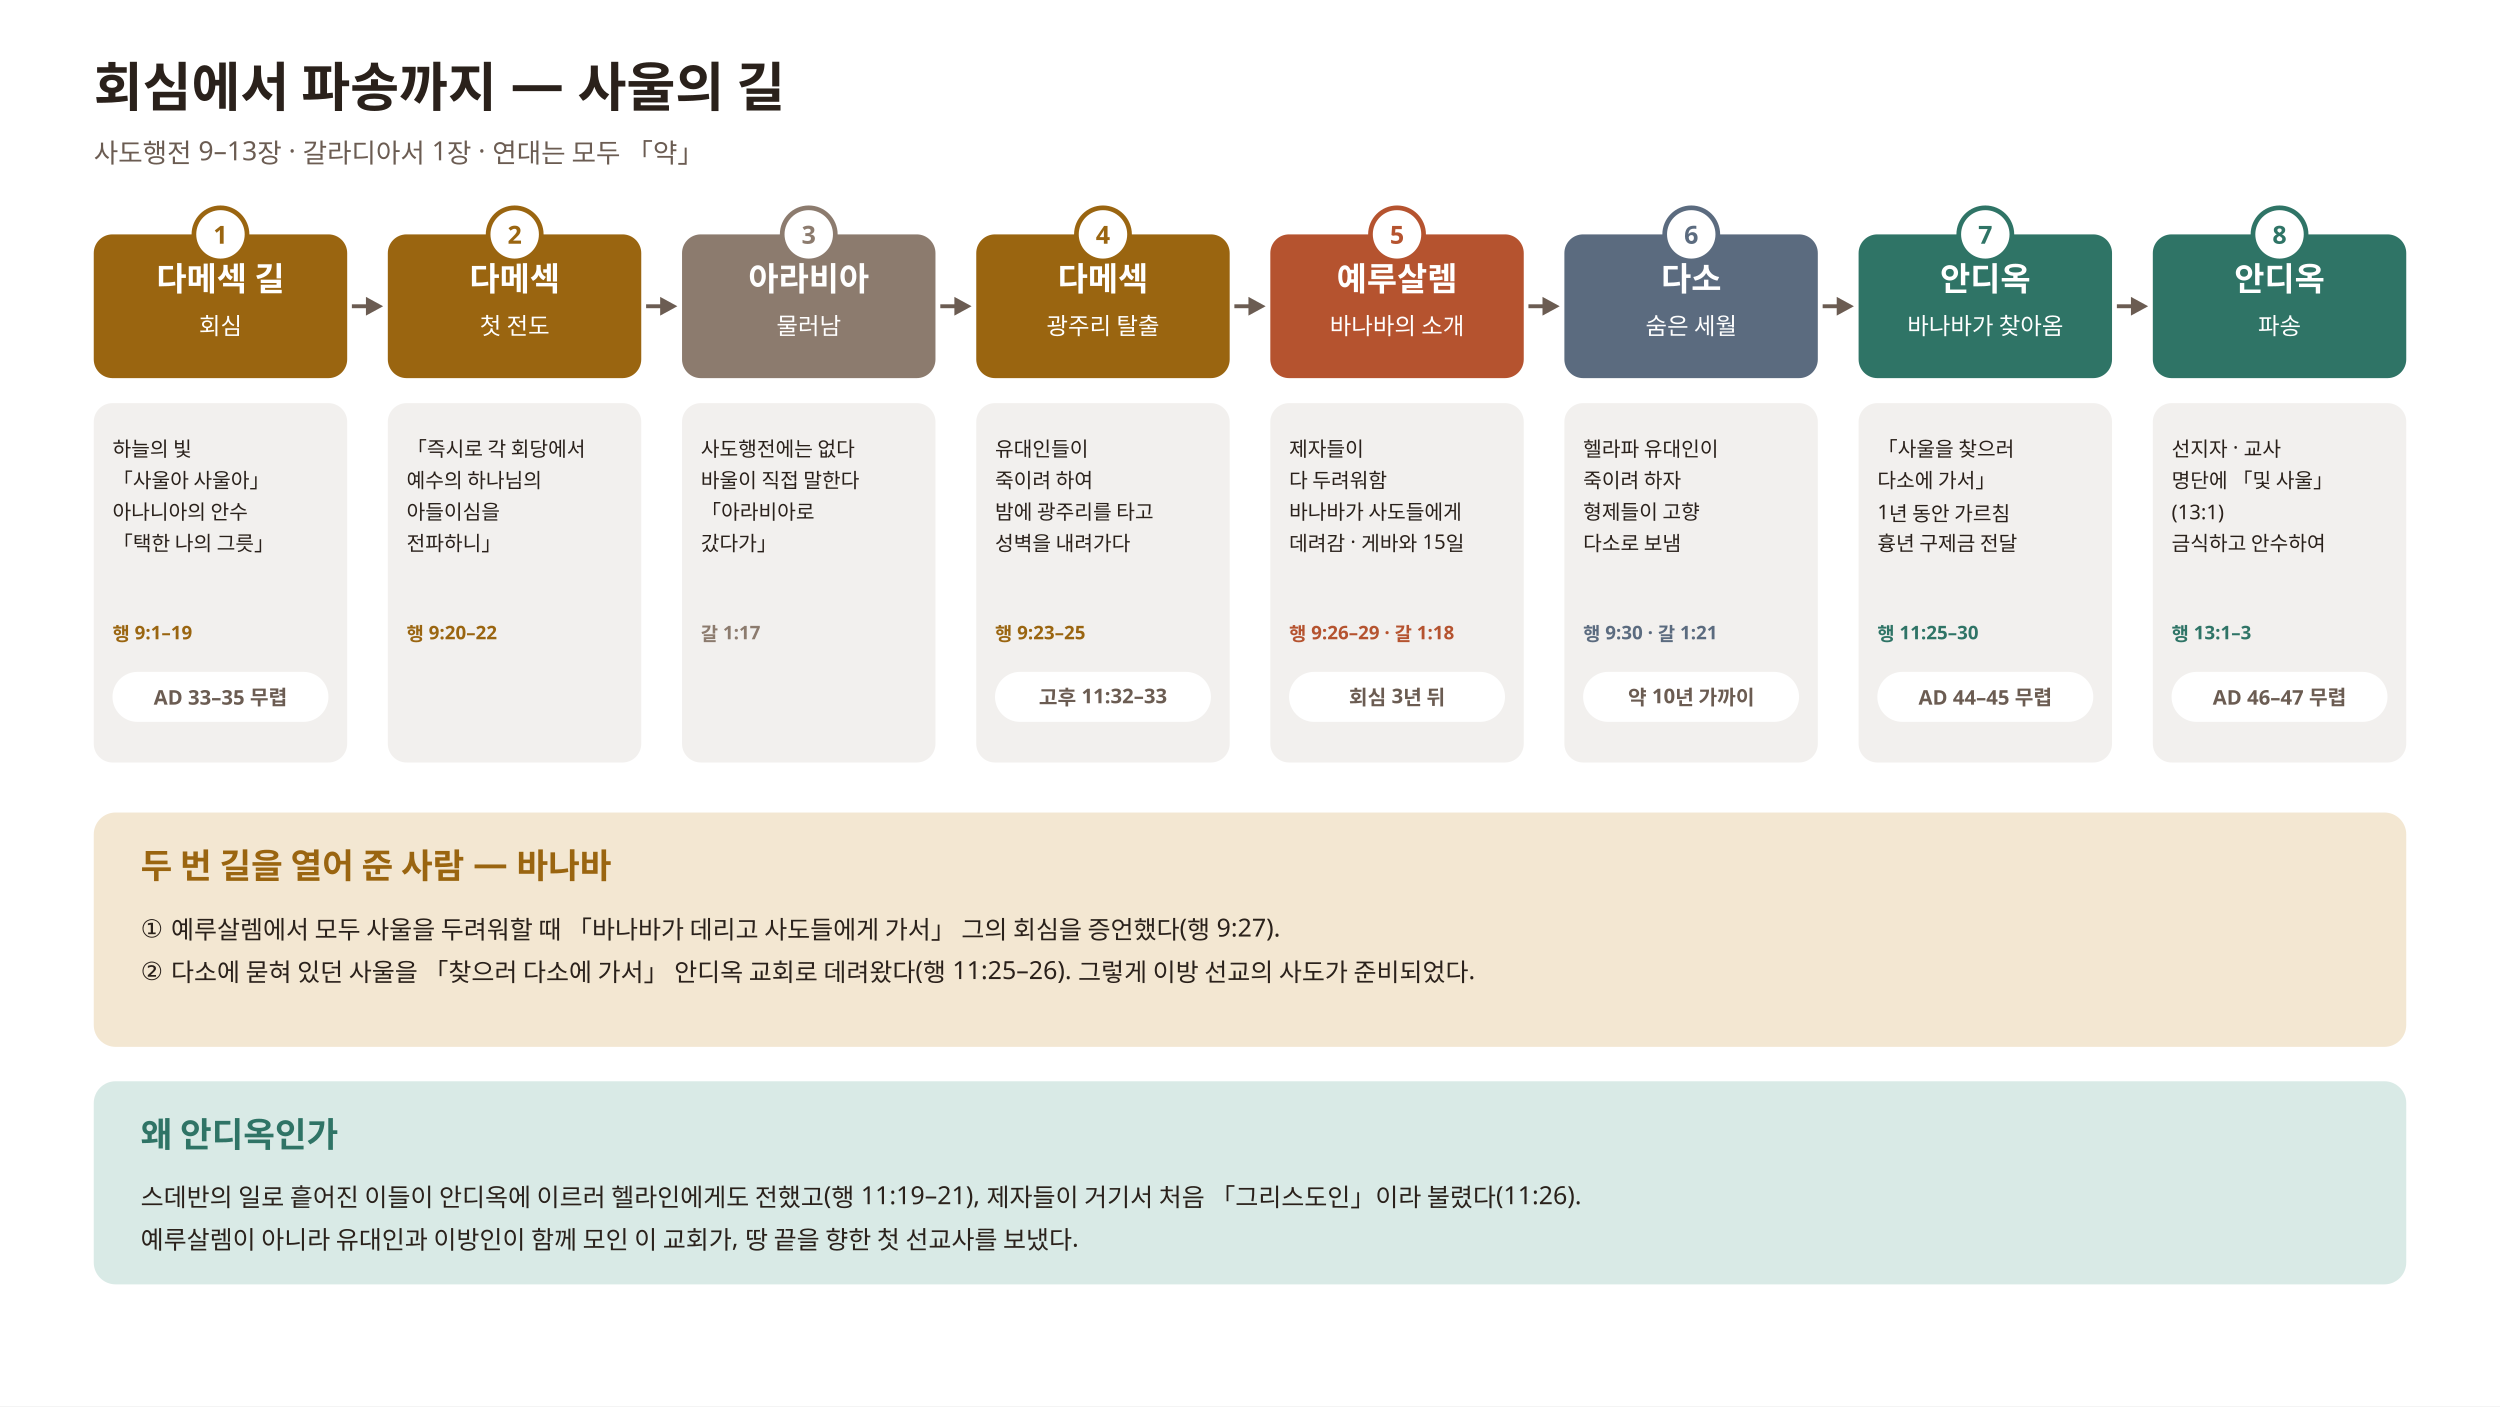
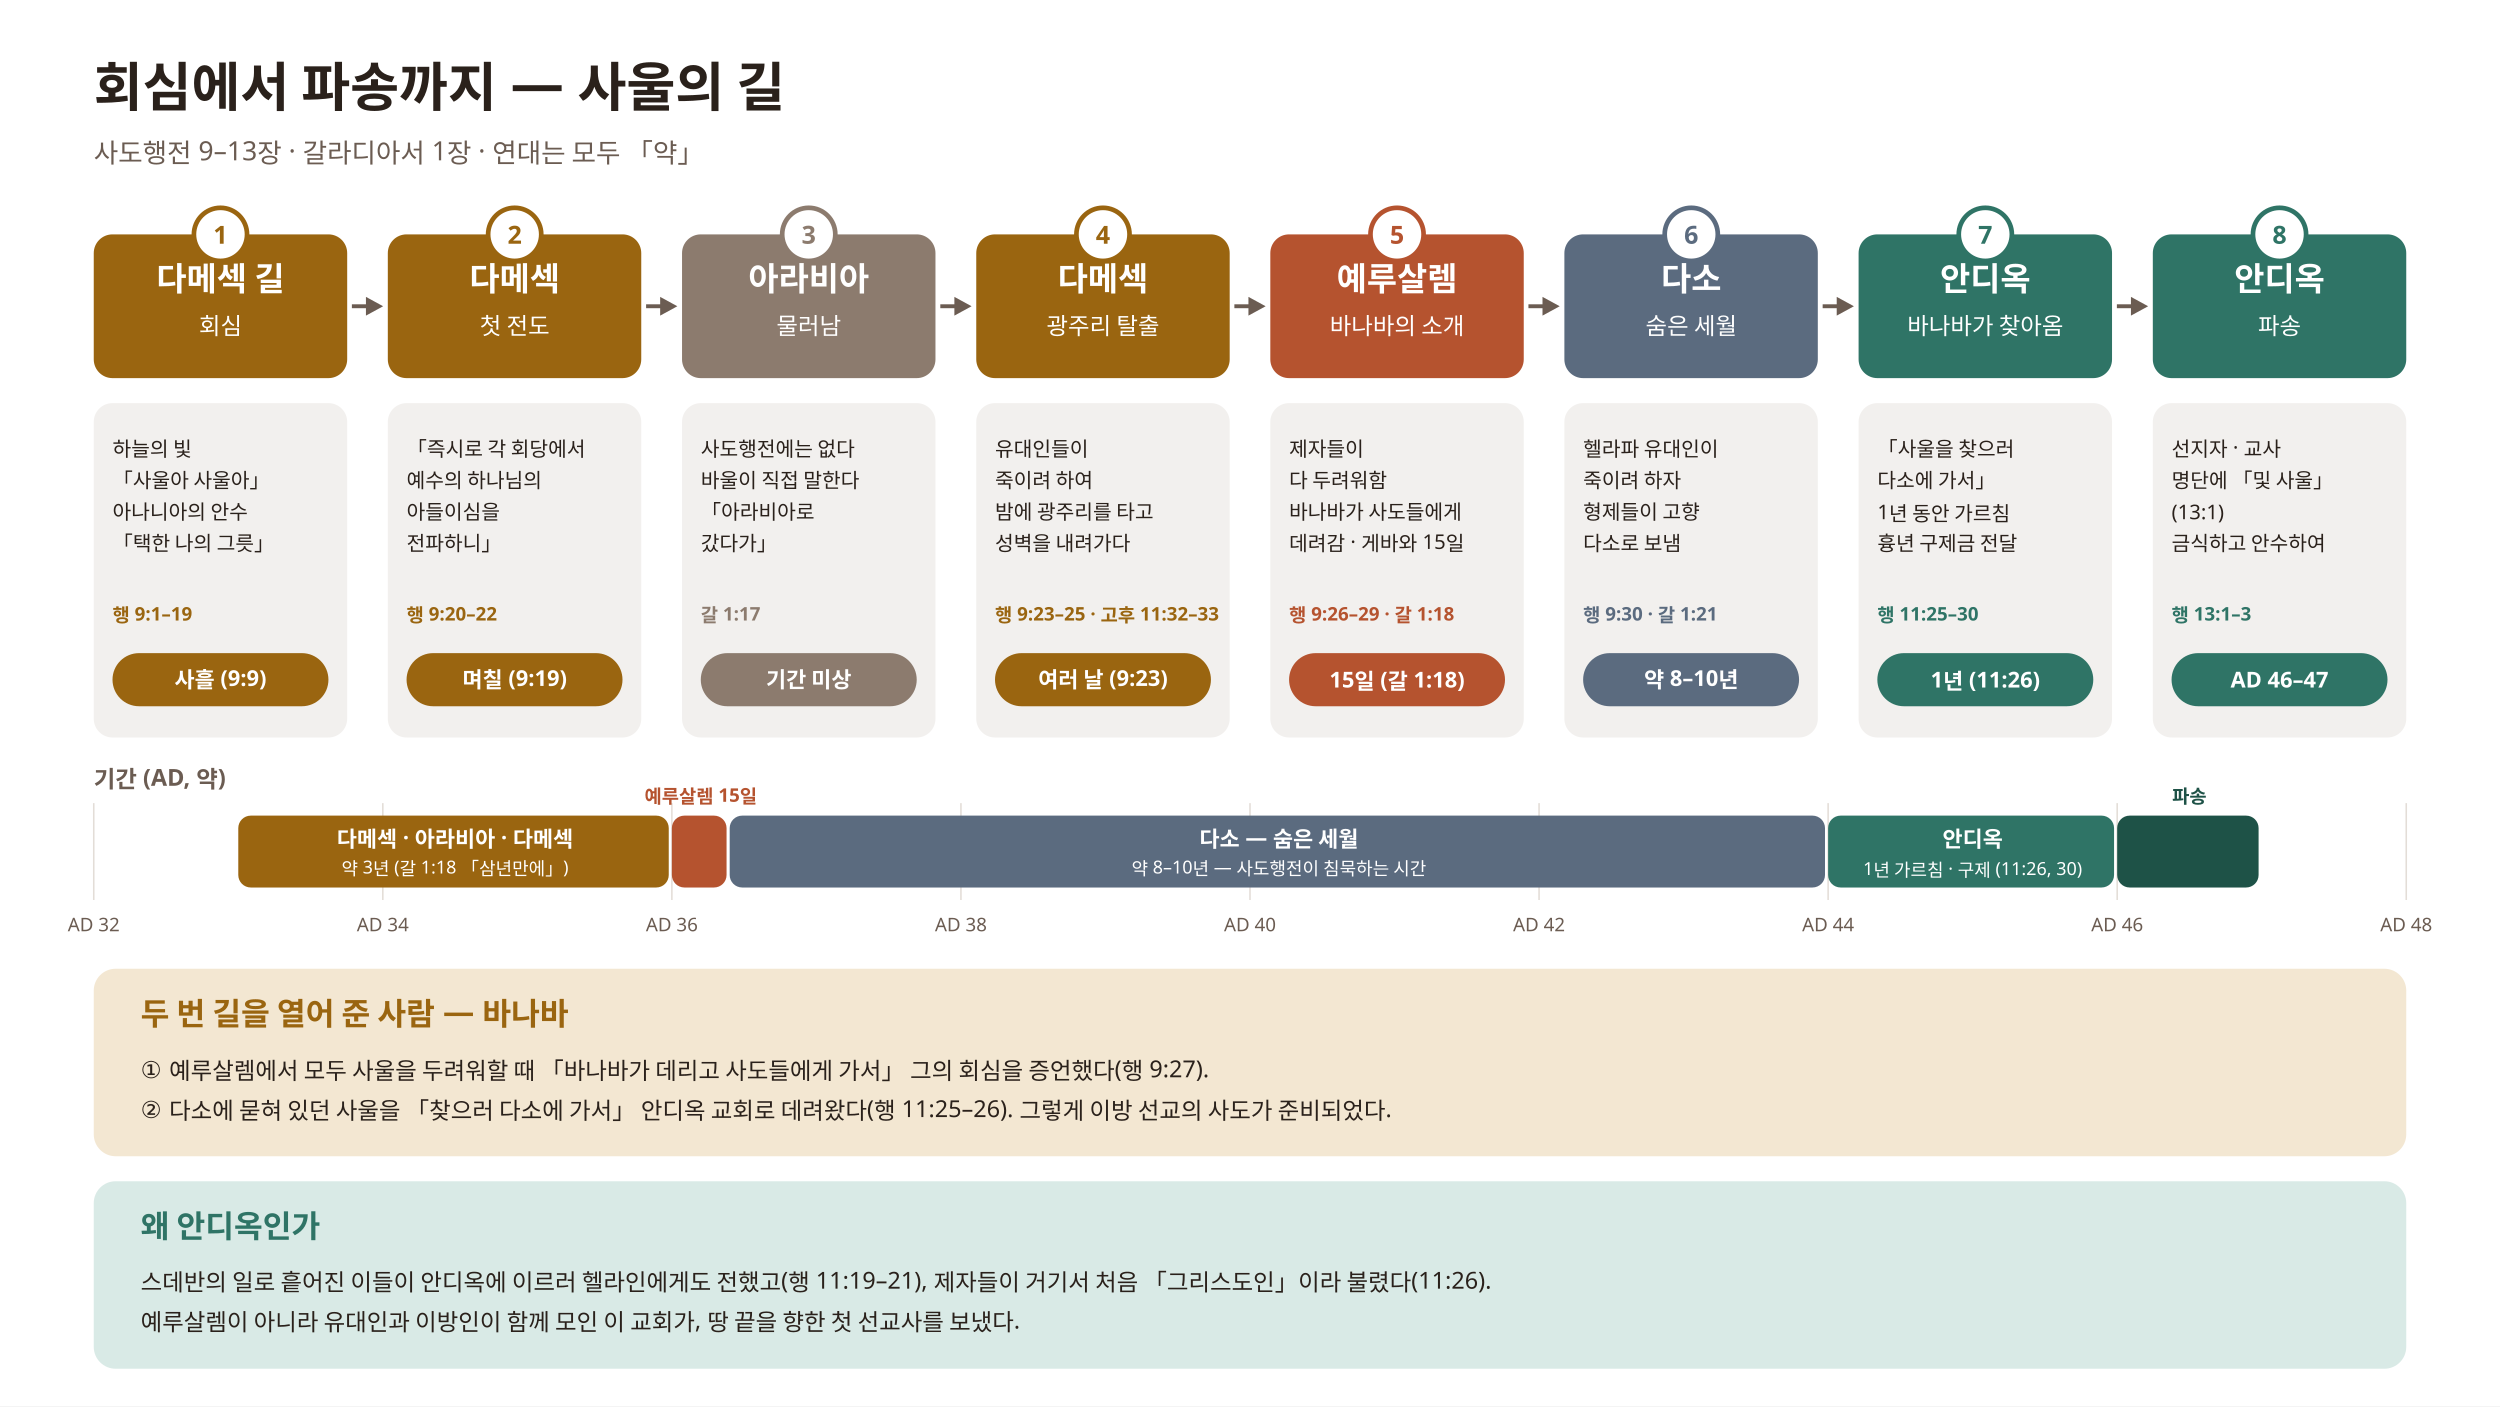
<svg xmlns="http://www.w3.org/2000/svg" width="1600" height="900" viewBox="0 0 1600 900" font-family="'Malgun Gothic','맑은 고딕','Noto Sans KR','WenQuanYi Zen Hei',sans-serif">
  <rect x="0.0" y="0.0" width="1600.0" height="900.0" rx="0" fill="#FFFFFF" stroke="none" stroke-width="0" />
  <text x="60.0" y="68.0" font-size="34" fill="#2A211B" font-weight="700" text-anchor="start">회심에서 파송까지 — 사울의 길</text>
  <text x="60.0" y="104.0" font-size="17" fill="#6B5C52" font-weight="400" text-anchor="start">사도행전 9–13장 · 갈라디아서 1장 · 연대는 모두 「약」</text>
  <rect x="60.0" y="150.0" width="162.2" height="92.0" rx="12" fill="#9A6510" stroke="none" stroke-width="0" />
  <text x="141.1" y="186.0" font-size="21" fill="#FFFFFF" font-weight="700" text-anchor="middle">다메섹 길</text>
  <text x="141.1" y="214.0" font-size="15" fill="#FFFFFF" font-weight="400" text-anchor="middle">회심</text>
  <circle cx="141.1" cy="150" r="17" fill="#FFFFFF" stroke="#9A6510" stroke-width="3" />
  <text x="141.1" y="156.0" font-size="16" fill="#9A6510" font-weight="700" text-anchor="middle">1</text>
  <line x1="225.2" y1="196.0" x2="236.2" y2="196.0" stroke="#6B5C52" stroke-width="2.5" />
  <path d="M245.2,196.0 L234.2,190.0 L234.2,202.0 Z" fill="#6B5C52" />
-   <rect x="60.0" y="258.0" width="162.2" height="230.0" rx="12" fill="#F2F0EE" stroke="none" stroke-width="0" />
+   <rect x="60.0" y="258.0" width="162.2" height="214.0" rx="12" fill="#F2F0EE" stroke="none" stroke-width="0" />
  <text x="72.0" y="292.0" font-size="13" fill="#2A211B" font-weight="400" text-anchor="start">하늘의 빛</text>
  <text x="72.0" y="312.1" font-size="13" fill="#2A211B" font-weight="400" text-anchor="start">「사울아 사울아」</text>
  <text x="72.0" y="332.3" font-size="13" fill="#2A211B" font-weight="400" text-anchor="start">아나니아의 안수</text>
  <text x="72.0" y="352.4" font-size="13" fill="#2A211B" font-weight="400" text-anchor="start">「택한 나의 그릇」</text>
-   <text x="72.0" y="410.0" font-size="12" fill="#9A6510" font-weight="700" text-anchor="start">행 9:1–19</text>
-   <rect x="72.0" y="430.0" width="138.2" height="32.0" rx="16" fill="#FFFFFF" stroke="none" stroke-width="0" />
-   <text x="141.1" y="451.0" font-size="13" fill="#6B5C52" font-weight="700" text-anchor="middle">AD 33–35 무렵</text>
+   <text x="72.0" y="398.0" font-size="12" fill="#9A6510" font-weight="700" text-anchor="start">행 9:1–19</text>
+   <rect x="72.0" y="418.0" width="138.2" height="34.0" rx="17" fill="#9A6510" stroke="none" stroke-width="0" />
+   <text x="141.1" y="440.0" font-size="14" fill="#FFFFFF" font-weight="700" text-anchor="middle">사흘 (9:9)</text>
  <rect x="248.2" y="150.0" width="162.2" height="92.0" rx="12" fill="#9A6510" stroke="none" stroke-width="0" />
  <text x="329.4" y="186.0" font-size="21" fill="#FFFFFF" font-weight="700" text-anchor="middle">다메섹</text>
  <text x="329.4" y="214.0" font-size="15" fill="#FFFFFF" font-weight="400" text-anchor="middle">첫 전도</text>
  <circle cx="329.4" cy="150" r="17" fill="#FFFFFF" stroke="#9A6510" stroke-width="3" />
  <text x="329.4" y="156.0" font-size="16" fill="#9A6510" font-weight="700" text-anchor="middle">2</text>
  <line x1="413.5" y1="196.0" x2="424.5" y2="196.0" stroke="#6B5C52" stroke-width="2.5" />
  <path d="M433.5,196.0 L422.5,190.0 L422.5,202.0 Z" fill="#6B5C52" />
-   <rect x="248.2" y="258.0" width="162.2" height="230.0" rx="12" fill="#F2F0EE" stroke="none" stroke-width="0" />
+   <rect x="248.2" y="258.0" width="162.2" height="214.0" rx="12" fill="#F2F0EE" stroke="none" stroke-width="0" />
  <text x="260.2" y="292.0" font-size="13" fill="#2A211B" font-weight="400" text-anchor="start">「즉시로 각 회당에서</text>
  <text x="260.2" y="312.1" font-size="13" fill="#2A211B" font-weight="400" text-anchor="start">예수의 하나님의</text>
  <text x="260.2" y="332.3" font-size="13" fill="#2A211B" font-weight="400" text-anchor="start">아들이심을</text>
  <text x="260.2" y="352.4" font-size="13" fill="#2A211B" font-weight="400" text-anchor="start">전파하니」</text>
-   <text x="260.2" y="410.0" font-size="12" fill="#9A6510" font-weight="700" text-anchor="start">행 9:20–22</text>
+   <text x="260.2" y="398.0" font-size="12" fill="#9A6510" font-weight="700" text-anchor="start">행 9:20–22</text>
+   <rect x="260.2" y="418.0" width="138.2" height="34.0" rx="17" fill="#9A6510" stroke="none" stroke-width="0" />
+   <text x="329.4" y="440.0" font-size="14" fill="#FFFFFF" font-weight="700" text-anchor="middle">며칠 (9:19)</text>
  <rect x="436.5" y="150.0" width="162.2" height="92.0" rx="12" fill="#8C7B6E" stroke="none" stroke-width="0" />
  <text x="517.6" y="186.0" font-size="21" fill="#FFFFFF" font-weight="700" text-anchor="middle">아라비아</text>
  <text x="517.6" y="214.0" font-size="15" fill="#FFFFFF" font-weight="400" text-anchor="middle">물러남</text>
  <circle cx="517.6" cy="150" r="17" fill="#FFFFFF" stroke="#8C7B6E" stroke-width="3" />
  <text x="517.6" y="156.0" font-size="16" fill="#8C7B6E" font-weight="700" text-anchor="middle">3</text>
  <line x1="601.8" y1="196.0" x2="612.8" y2="196.0" stroke="#6B5C52" stroke-width="2.5" />
  <path d="M621.8,196.0 L610.8,190.0 L610.8,202.0 Z" fill="#6B5C52" />
-   <rect x="436.5" y="258.0" width="162.2" height="230.0" rx="12" fill="#F2F0EE" stroke="none" stroke-width="0" />
+   <rect x="436.5" y="258.0" width="162.2" height="214.0" rx="12" fill="#F2F0EE" stroke="none" stroke-width="0" />
  <text x="448.5" y="292.0" font-size="13" fill="#2A211B" font-weight="400" text-anchor="start">사도행전에는 없다</text>
  <text x="448.5" y="312.1" font-size="13" fill="#2A211B" font-weight="400" text-anchor="start">바울이 직접 말한다</text>
  <text x="448.5" y="332.3" font-size="13" fill="#2A211B" font-weight="400" text-anchor="start">「아라비아로</text>
  <text x="448.5" y="352.4" font-size="13" fill="#2A211B" font-weight="400" text-anchor="start">갔다가」</text>
-   <text x="448.5" y="410.0" font-size="12" fill="#8C7B6E" font-weight="700" text-anchor="start">갈 1:17</text>
+   <text x="448.5" y="398.0" font-size="12" fill="#8C7B6E" font-weight="700" text-anchor="start">갈 1:17</text>
+   <rect x="448.5" y="418.0" width="138.2" height="34.0" rx="17" fill="#8C7B6E" stroke="none" stroke-width="0" />
+   <text x="517.6" y="440.0" font-size="14" fill="#FFFFFF" font-weight="700" text-anchor="middle">기간 미상</text>
  <rect x="624.8" y="150.0" width="162.2" height="92.0" rx="12" fill="#9A6510" stroke="none" stroke-width="0" />
  <text x="705.9" y="186.0" font-size="21" fill="#FFFFFF" font-weight="700" text-anchor="middle">다메섹</text>
  <text x="705.9" y="214.0" font-size="15" fill="#FFFFFF" font-weight="400" text-anchor="middle">광주리 탈출</text>
  <circle cx="705.9" cy="150" r="17" fill="#FFFFFF" stroke="#9A6510" stroke-width="3" />
  <text x="705.9" y="156.0" font-size="16" fill="#9A6510" font-weight="700" text-anchor="middle">4</text>
  <line x1="790.0" y1="196.0" x2="801.0" y2="196.0" stroke="#6B5C52" stroke-width="2.5" />
  <path d="M810.0,196.0 L799.0,190.0 L799.0,202.0 Z" fill="#6B5C52" />
-   <rect x="624.8" y="258.0" width="162.2" height="230.0" rx="12" fill="#F2F0EE" stroke="none" stroke-width="0" />
+   <rect x="624.8" y="258.0" width="162.2" height="214.0" rx="12" fill="#F2F0EE" stroke="none" stroke-width="0" />
  <text x="636.8" y="292.0" font-size="13" fill="#2A211B" font-weight="400" text-anchor="start">유대인들이</text>
  <text x="636.8" y="312.1" font-size="13" fill="#2A211B" font-weight="400" text-anchor="start">죽이려 하여</text>
  <text x="636.8" y="332.3" font-size="13" fill="#2A211B" font-weight="400" text-anchor="start">밤에 광주리를 타고</text>
  <text x="636.8" y="352.4" font-size="13" fill="#2A211B" font-weight="400" text-anchor="start">성벽을 내려가다</text>
-   <text x="636.8" y="410.0" font-size="12" fill="#9A6510" font-weight="700" text-anchor="start">행 9:23–25</text>
-   <rect x="636.8" y="430.0" width="138.2" height="32.0" rx="16" fill="#FFFFFF" stroke="none" stroke-width="0" />
-   <text x="705.9" y="451.0" font-size="13" fill="#6B5C52" font-weight="700" text-anchor="middle">고후 11:32–33</text>
+   <text x="636.8" y="398.0" font-size="12" fill="#9A6510" font-weight="700" text-anchor="start">행 9:23–25 · 고후 11:32–33</text>
+   <rect x="636.8" y="418.0" width="138.2" height="34.0" rx="17" fill="#9A6510" stroke="none" stroke-width="0" />
+   <text x="705.9" y="440.0" font-size="14" fill="#FFFFFF" font-weight="700" text-anchor="middle">여러 날 (9:23)</text>
  <rect x="813.0" y="150.0" width="162.2" height="92.0" rx="12" fill="#B5532F" stroke="none" stroke-width="0" />
  <text x="894.1" y="186.0" font-size="21" fill="#FFFFFF" font-weight="700" text-anchor="middle">예루살렘</text>
  <text x="894.1" y="214.0" font-size="15" fill="#FFFFFF" font-weight="400" text-anchor="middle">바나바의 소개</text>
  <circle cx="894.1" cy="150" r="17" fill="#FFFFFF" stroke="#B5532F" stroke-width="3" />
  <text x="894.1" y="156.0" font-size="16" fill="#B5532F" font-weight="700" text-anchor="middle">5</text>
  <line x1="978.2" y1="196.0" x2="989.2" y2="196.0" stroke="#6B5C52" stroke-width="2.5" />
  <path d="M998.2,196.0 L987.2,190.0 L987.2,202.0 Z" fill="#6B5C52" />
-   <rect x="813.0" y="258.0" width="162.2" height="230.0" rx="12" fill="#F2F0EE" stroke="none" stroke-width="0" />
+   <rect x="813.0" y="258.0" width="162.2" height="214.0" rx="12" fill="#F2F0EE" stroke="none" stroke-width="0" />
  <text x="825.0" y="292.0" font-size="13" fill="#2A211B" font-weight="400" text-anchor="start">제자들이</text>
  <text x="825.0" y="312.1" font-size="13" fill="#2A211B" font-weight="400" text-anchor="start">다 두려워함</text>
  <text x="825.0" y="332.3" font-size="13" fill="#2A211B" font-weight="400" text-anchor="start">바나바가 사도들에게</text>
  <text x="825.0" y="352.4" font-size="13" fill="#2A211B" font-weight="400" text-anchor="start">데려감 · 게바와 15일</text>
-   <text x="825.0" y="410.0" font-size="12" fill="#B5532F" font-weight="700" text-anchor="start">행 9:26–29 · 갈 1:18</text>
-   <rect x="825.0" y="430.0" width="138.2" height="32.0" rx="16" fill="#FFFFFF" stroke="none" stroke-width="0" />
-   <text x="894.1" y="451.0" font-size="13" fill="#6B5C52" font-weight="700" text-anchor="middle">회심 3년 뒤</text>
+   <text x="825.0" y="398.0" font-size="12" fill="#B5532F" font-weight="700" text-anchor="start">행 9:26–29 · 갈 1:18</text>
+   <rect x="825.0" y="418.0" width="138.2" height="34.0" rx="17" fill="#B5532F" stroke="none" stroke-width="0" />
+   <text x="894.1" y="440.0" font-size="14" fill="#FFFFFF" font-weight="700" text-anchor="middle">15일 (갈 1:18)</text>
  <rect x="1001.2" y="150.0" width="162.2" height="92.0" rx="12" fill="#5B6B7F" stroke="none" stroke-width="0" />
  <text x="1082.4" y="186.0" font-size="21" fill="#FFFFFF" font-weight="700" text-anchor="middle">다소</text>
  <text x="1082.4" y="214.0" font-size="15" fill="#FFFFFF" font-weight="400" text-anchor="middle">숨은 세월</text>
  <circle cx="1082.4" cy="150" r="17" fill="#FFFFFF" stroke="#5B6B7F" stroke-width="3" />
  <text x="1082.4" y="156.0" font-size="16" fill="#5B6B7F" font-weight="700" text-anchor="middle">6</text>
  <line x1="1166.5" y1="196.0" x2="1177.5" y2="196.0" stroke="#6B5C52" stroke-width="2.5" />
  <path d="M1186.5,196.0 L1175.5,190.0 L1175.5,202.0 Z" fill="#6B5C52" />
-   <rect x="1001.2" y="258.0" width="162.2" height="230.0" rx="12" fill="#F2F0EE" stroke="none" stroke-width="0" />
+   <rect x="1001.2" y="258.0" width="162.2" height="214.0" rx="12" fill="#F2F0EE" stroke="none" stroke-width="0" />
  <text x="1013.2" y="292.0" font-size="13" fill="#2A211B" font-weight="400" text-anchor="start">헬라파 유대인이</text>
  <text x="1013.2" y="312.1" font-size="13" fill="#2A211B" font-weight="400" text-anchor="start">죽이려 하자</text>
  <text x="1013.2" y="332.3" font-size="13" fill="#2A211B" font-weight="400" text-anchor="start">형제들이 고향</text>
  <text x="1013.2" y="352.4" font-size="13" fill="#2A211B" font-weight="400" text-anchor="start">다소로 보냄</text>
-   <text x="1013.2" y="410.0" font-size="12" fill="#5B6B7F" font-weight="700" text-anchor="start">행 9:30 · 갈 1:21</text>
-   <rect x="1013.2" y="430.0" width="138.2" height="32.0" rx="16" fill="#FFFFFF" stroke="none" stroke-width="0" />
-   <text x="1082.4" y="451.0" font-size="13" fill="#6B5C52" font-weight="700" text-anchor="middle">약 10년 가까이</text>
+   <text x="1013.2" y="398.0" font-size="12" fill="#5B6B7F" font-weight="700" text-anchor="start">행 9:30 · 갈 1:21</text>
+   <rect x="1013.2" y="418.0" width="138.2" height="34.0" rx="17" fill="#5B6B7F" stroke="none" stroke-width="0" />
+   <text x="1082.4" y="440.0" font-size="14" fill="#FFFFFF" font-weight="700" text-anchor="middle">약 8–10년</text>
  <rect x="1189.5" y="150.0" width="162.2" height="92.0" rx="12" fill="#2F7466" stroke="none" stroke-width="0" />
  <text x="1270.6" y="186.0" font-size="21" fill="#FFFFFF" font-weight="700" text-anchor="middle">안디옥</text>
  <text x="1270.6" y="214.0" font-size="15" fill="#FFFFFF" font-weight="400" text-anchor="middle">바나바가 찾아옴</text>
  <circle cx="1270.6" cy="150" r="17" fill="#FFFFFF" stroke="#2F7466" stroke-width="3" />
  <text x="1270.6" y="156.0" font-size="16" fill="#2F7466" font-weight="700" text-anchor="middle">7</text>
  <line x1="1354.8" y1="196.0" x2="1365.8" y2="196.0" stroke="#6B5C52" stroke-width="2.5" />
  <path d="M1374.8,196.0 L1363.8,190.0 L1363.8,202.0 Z" fill="#6B5C52" />
-   <rect x="1189.5" y="258.0" width="162.2" height="230.0" rx="12" fill="#F2F0EE" stroke="none" stroke-width="0" />
+   <rect x="1189.5" y="258.0" width="162.2" height="214.0" rx="12" fill="#F2F0EE" stroke="none" stroke-width="0" />
  <text x="1201.5" y="292.0" font-size="13" fill="#2A211B" font-weight="400" text-anchor="start">「사울을 찾으러</text>
  <text x="1201.5" y="312.1" font-size="13" fill="#2A211B" font-weight="400" text-anchor="start">다소에 가서」</text>
  <text x="1201.5" y="332.3" font-size="13" fill="#2A211B" font-weight="400" text-anchor="start">1년 동안 가르침</text>
  <text x="1201.5" y="352.4" font-size="13" fill="#2A211B" font-weight="400" text-anchor="start">흉년 구제금 전달</text>
-   <text x="1201.5" y="410.0" font-size="12" fill="#2F7466" font-weight="700" text-anchor="start">행 11:25–30</text>
-   <rect x="1201.5" y="430.0" width="138.2" height="32.0" rx="16" fill="#FFFFFF" stroke="none" stroke-width="0" />
-   <text x="1270.6" y="451.0" font-size="13" fill="#6B5C52" font-weight="700" text-anchor="middle">AD 44–45 무렵</text>
+   <text x="1201.5" y="398.0" font-size="12" fill="#2F7466" font-weight="700" text-anchor="start">행 11:25–30</text>
+   <rect x="1201.5" y="418.0" width="138.2" height="34.0" rx="17" fill="#2F7466" stroke="none" stroke-width="0" />
+   <text x="1270.6" y="440.0" font-size="14" fill="#FFFFFF" font-weight="700" text-anchor="middle">1년 (11:26)</text>
  <rect x="1377.8" y="150.0" width="162.2" height="92.0" rx="12" fill="#2F7466" stroke="none" stroke-width="0" />
  <text x="1458.9" y="186.0" font-size="21" fill="#FFFFFF" font-weight="700" text-anchor="middle">안디옥</text>
  <text x="1458.9" y="214.0" font-size="15" fill="#FFFFFF" font-weight="400" text-anchor="middle">파송</text>
  <circle cx="1458.9" cy="150" r="17" fill="#FFFFFF" stroke="#2F7466" stroke-width="3" />
  <text x="1458.9" y="156.0" font-size="16" fill="#2F7466" font-weight="700" text-anchor="middle">8</text>
-   <rect x="1377.8" y="258.0" width="162.2" height="230.0" rx="12" fill="#F2F0EE" stroke="none" stroke-width="0" />
+   <rect x="1377.8" y="258.0" width="162.2" height="214.0" rx="12" fill="#F2F0EE" stroke="none" stroke-width="0" />
  <text x="1389.8" y="292.0" font-size="13" fill="#2A211B" font-weight="400" text-anchor="start">선지자 · 교사</text>
  <text x="1389.8" y="312.1" font-size="13" fill="#2A211B" font-weight="400" text-anchor="start">명단에 「및 사울」</text>
  <text x="1389.8" y="332.3" font-size="13" fill="#2A211B" font-weight="400" text-anchor="start">(13:1)</text>
  <text x="1389.8" y="352.4" font-size="13" fill="#2A211B" font-weight="400" text-anchor="start">금식하고 안수하여</text>
-   <text x="1389.8" y="410.0" font-size="12" fill="#2F7466" font-weight="700" text-anchor="start">행 13:1–3</text>
-   <rect x="1389.8" y="430.0" width="138.2" height="32.0" rx="16" fill="#FFFFFF" stroke="none" stroke-width="0" />
-   <text x="1458.9" y="451.0" font-size="13" fill="#6B5C52" font-weight="700" text-anchor="middle">AD 46–47 무렵</text>
-   <rect x="60.0" y="520.0" width="1480.0" height="150.0" rx="14" fill="#F3E7D2" stroke="none" stroke-width="0" />
-   <text x="90.0" y="562.0" font-size="22" fill="#9A6510" font-weight="700" text-anchor="start">두 번 길을 열어 준 사람 — 바나바</text>
-   <text x="90.0" y="600.0" font-size="16" fill="#2A211B" font-weight="400" text-anchor="start">① 예루살렘에서 모두 사울을 두려워할 때 「바나바가 데리고 사도들에게 가서」 그의 회심을 증언했다(행 9:27).</text>
-   <text x="90.0" y="627.2" font-size="16" fill="#2A211B" font-weight="400" text-anchor="start">② 다소에 묻혀 있던 사울을 「찾으러 다소에 가서」 안디옥 교회로 데려왔다(행 11:25–26). 그렇게 이방 선교의 사도가 준비되었다.</text>
-   <rect x="60.0" y="692.0" width="1480.0" height="130.0" rx="14" fill="#D9EAE6" stroke="none" stroke-width="0" />
-   <text x="90.0" y="734.0" font-size="22" fill="#2F7466" font-weight="700" text-anchor="start">왜 안디옥인가</text>
-   <text x="90.0" y="772.0" font-size="16" fill="#2A211B" font-weight="400" text-anchor="start">스데반의 일로 흩어진 이들이 안디옥에 이르러 헬라인에게도 전했고(행 11:19–21), 제자들이 거기서 처음 「그리스도인」이라 불렸다(11:26).</text>
-   <text x="90.0" y="799.2" font-size="16" fill="#2A211B" font-weight="400" text-anchor="start">예루살렘이 아니라 유대인과 이방인이 함께 모인 이 교회가, 땅 끝을 향한 첫 선교사를 보냈다.</text>
+   <text x="1389.8" y="398.0" font-size="12" fill="#2F7466" font-weight="700" text-anchor="start">행 13:1–3</text>
+   <rect x="1389.8" y="418.0" width="138.2" height="34.0" rx="17" fill="#2F7466" stroke="none" stroke-width="0" />
+   <text x="1458.9" y="440.0" font-size="14" fill="#FFFFFF" font-weight="700" text-anchor="middle">AD 46–47</text>
+   <text x="60.0" y="504.0" font-size="15" fill="#6B5C52" font-weight="700" text-anchor="start">기간 (AD, 약)</text>
+   <line x1="60.0" y1="514" x2="60.0" y2="576" stroke="#E3DDD7" stroke-width="1" />
+   <text x="60.0" y="596.0" font-size="12" fill="#6B5C52" font-weight="400" text-anchor="middle">AD 32</text>
+   <line x1="245.0" y1="514" x2="245.0" y2="576" stroke="#E3DDD7" stroke-width="1" />
+   <text x="245.0" y="596.0" font-size="12" fill="#6B5C52" font-weight="400" text-anchor="middle">AD 34</text>
+   <line x1="430.0" y1="514" x2="430.0" y2="576" stroke="#E3DDD7" stroke-width="1" />
+   <text x="430.0" y="596.0" font-size="12" fill="#6B5C52" font-weight="400" text-anchor="middle">AD 36</text>
+   <line x1="615.0" y1="514" x2="615.0" y2="576" stroke="#E3DDD7" stroke-width="1" />
+   <text x="615.0" y="596.0" font-size="12" fill="#6B5C52" font-weight="400" text-anchor="middle">AD 38</text>
+   <line x1="800.0" y1="514" x2="800.0" y2="576" stroke="#E3DDD7" stroke-width="1" />
+   <text x="800.0" y="596.0" font-size="12" fill="#6B5C52" font-weight="400" text-anchor="middle">AD 40</text>
+   <line x1="985.0" y1="514" x2="985.0" y2="576" stroke="#E3DDD7" stroke-width="1" />
+   <text x="985.0" y="596.0" font-size="12" fill="#6B5C52" font-weight="400" text-anchor="middle">AD 42</text>
+   <line x1="1170.0" y1="514" x2="1170.0" y2="576" stroke="#E3DDD7" stroke-width="1" />
+   <text x="1170.0" y="596.0" font-size="12" fill="#6B5C52" font-weight="400" text-anchor="middle">AD 44</text>
+   <line x1="1355.0" y1="514" x2="1355.0" y2="576" stroke="#E3DDD7" stroke-width="1" />
+   <text x="1355.0" y="596.0" font-size="12" fill="#6B5C52" font-weight="400" text-anchor="middle">AD 46</text>
+   <line x1="1540.0" y1="514" x2="1540.0" y2="576" stroke="#E3DDD7" stroke-width="1" />
+   <text x="1540.0" y="596.0" font-size="12" fill="#6B5C52" font-weight="400" text-anchor="middle">AD 48</text>
+   <rect x="152.5" y="522.0" width="275.5" height="46.0" rx="8" fill="#9A6510" stroke="none" stroke-width="0" />
+   <text x="291.2" y="542.0" font-size="14" fill="#FFFFFF" font-weight="700" text-anchor="middle">다메섹 · 아라비아 · 다메섹</text>
+   <text x="291.2" y="560.0" font-size="11.5" fill="#FFFFFF" font-weight="400" text-anchor="middle">약 3년 (갈 1:18 「삼년만에」)</text>
+   <rect x="430.0" y="522.0" width="35.0" height="46.0" rx="8" fill="#B5532F" stroke="none" stroke-width="0" />
+   <rect x="467.0" y="522.0" width="701.0" height="46.0" rx="8" fill="#5B6B7F" stroke="none" stroke-width="0" />
+   <text x="818.5" y="542.0" font-size="14" fill="#FFFFFF" font-weight="700" text-anchor="middle">다소 — 숨은 세월</text>
+   <text x="818.5" y="560.0" font-size="11.5" fill="#FFFFFF" font-weight="400" text-anchor="middle">약 8–10년 — 사도행전이 침묵하는 시간</text>
+   <rect x="1170.0" y="522.0" width="183.0" height="46.0" rx="8" fill="#2F7466" stroke="none" stroke-width="0" />
+   <text x="1262.5" y="542.0" font-size="14" fill="#FFFFFF" font-weight="700" text-anchor="middle">안디옥</text>
+   <text x="1262.5" y="560.0" font-size="11.5" fill="#FFFFFF" font-weight="400" text-anchor="middle">1년 가르침 · 구제 (11:26, 30)</text>
+   <rect x="1355.0" y="522.0" width="90.5" height="46.0" rx="8" fill="#1E5247" stroke="none" stroke-width="0" />
+   <text x="448.5" y="514.0" font-size="12" fill="#B5532F" font-weight="700" text-anchor="middle">예루살렘 15일</text>
+   <text x="1401.2" y="514.0" font-size="12" fill="#1E5247" font-weight="700" text-anchor="middle">파송</text>
+   <rect x="60.0" y="620.0" width="1480.0" height="120.0" rx="14" fill="#F3E7D2" stroke="none" stroke-width="0" />
+   <text x="90.0" y="656.0" font-size="20" fill="#9A6510" font-weight="700" text-anchor="start">두 번 길을 열어 준 사람 — 바나바</text>
+   <text x="90.0" y="690.0" font-size="15" fill="#2A211B" font-weight="400" text-anchor="start">① 예루살렘에서 모두 사울을 두려워할 때 「바나바가 데리고 사도들에게 가서」 그의 회심을 증언했다(행 9:27).</text>
+   <text x="90.0" y="715.5" font-size="15" fill="#2A211B" font-weight="400" text-anchor="start">② 다소에 묻혀 있던 사울을 「찾으러 다소에 가서」 안디옥 교회로 데려왔다(행 11:25–26). 그렇게 이방 선교의 사도가 준비되었다.</text>
+   <rect x="60.0" y="756.0" width="1480.0" height="120.0" rx="14" fill="#D9EAE6" stroke="none" stroke-width="0" />
+   <text x="90.0" y="792.0" font-size="20" fill="#2F7466" font-weight="700" text-anchor="start">왜 안디옥인가</text>
+   <text x="90.0" y="826.0" font-size="15" fill="#2A211B" font-weight="400" text-anchor="start">스데반의 일로 흩어진 이들이 안디옥에 이르러 헬라인에게도 전했고(행 11:19–21), 제자들이 거기서 처음 「그리스도인」이라 불렸다(11:26).</text>
+   <text x="90.0" y="851.5" font-size="15" fill="#2A211B" font-weight="400" text-anchor="start">예루살렘이 아니라 유대인과 이방인이 함께 모인 이 교회가, 땅 끝을 향한 첫 선교사를 보냈다.</text>
</svg>
